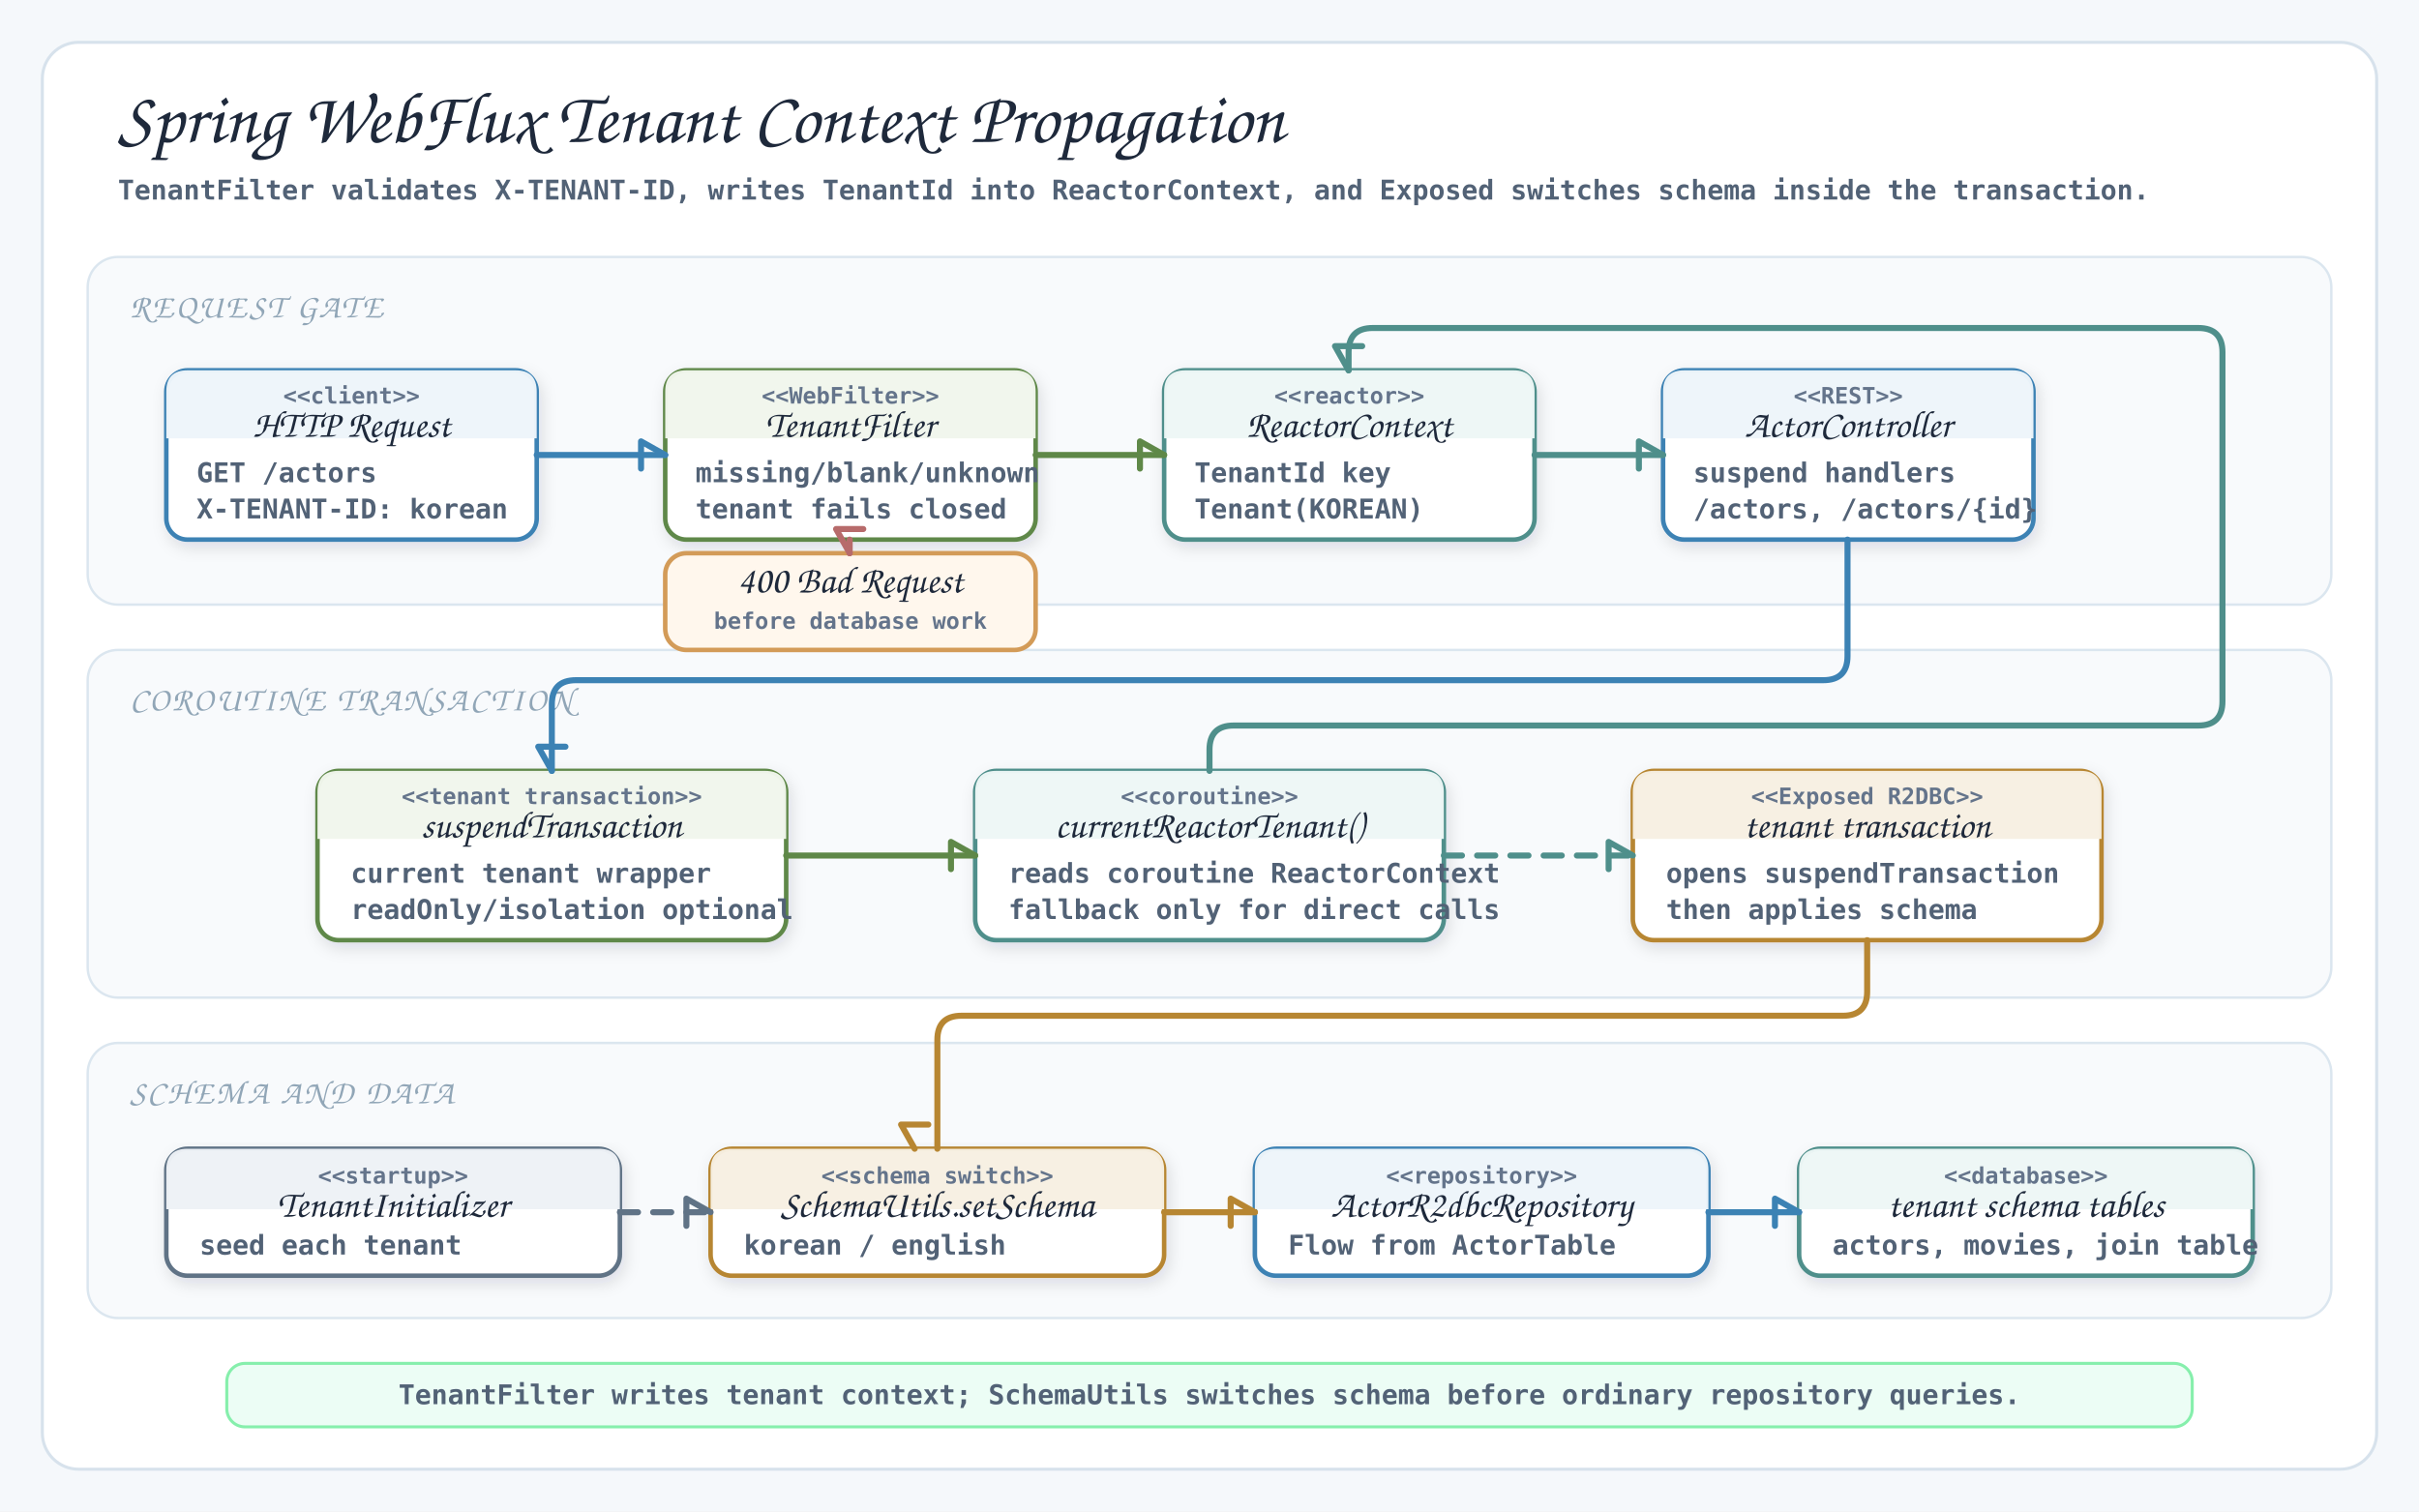
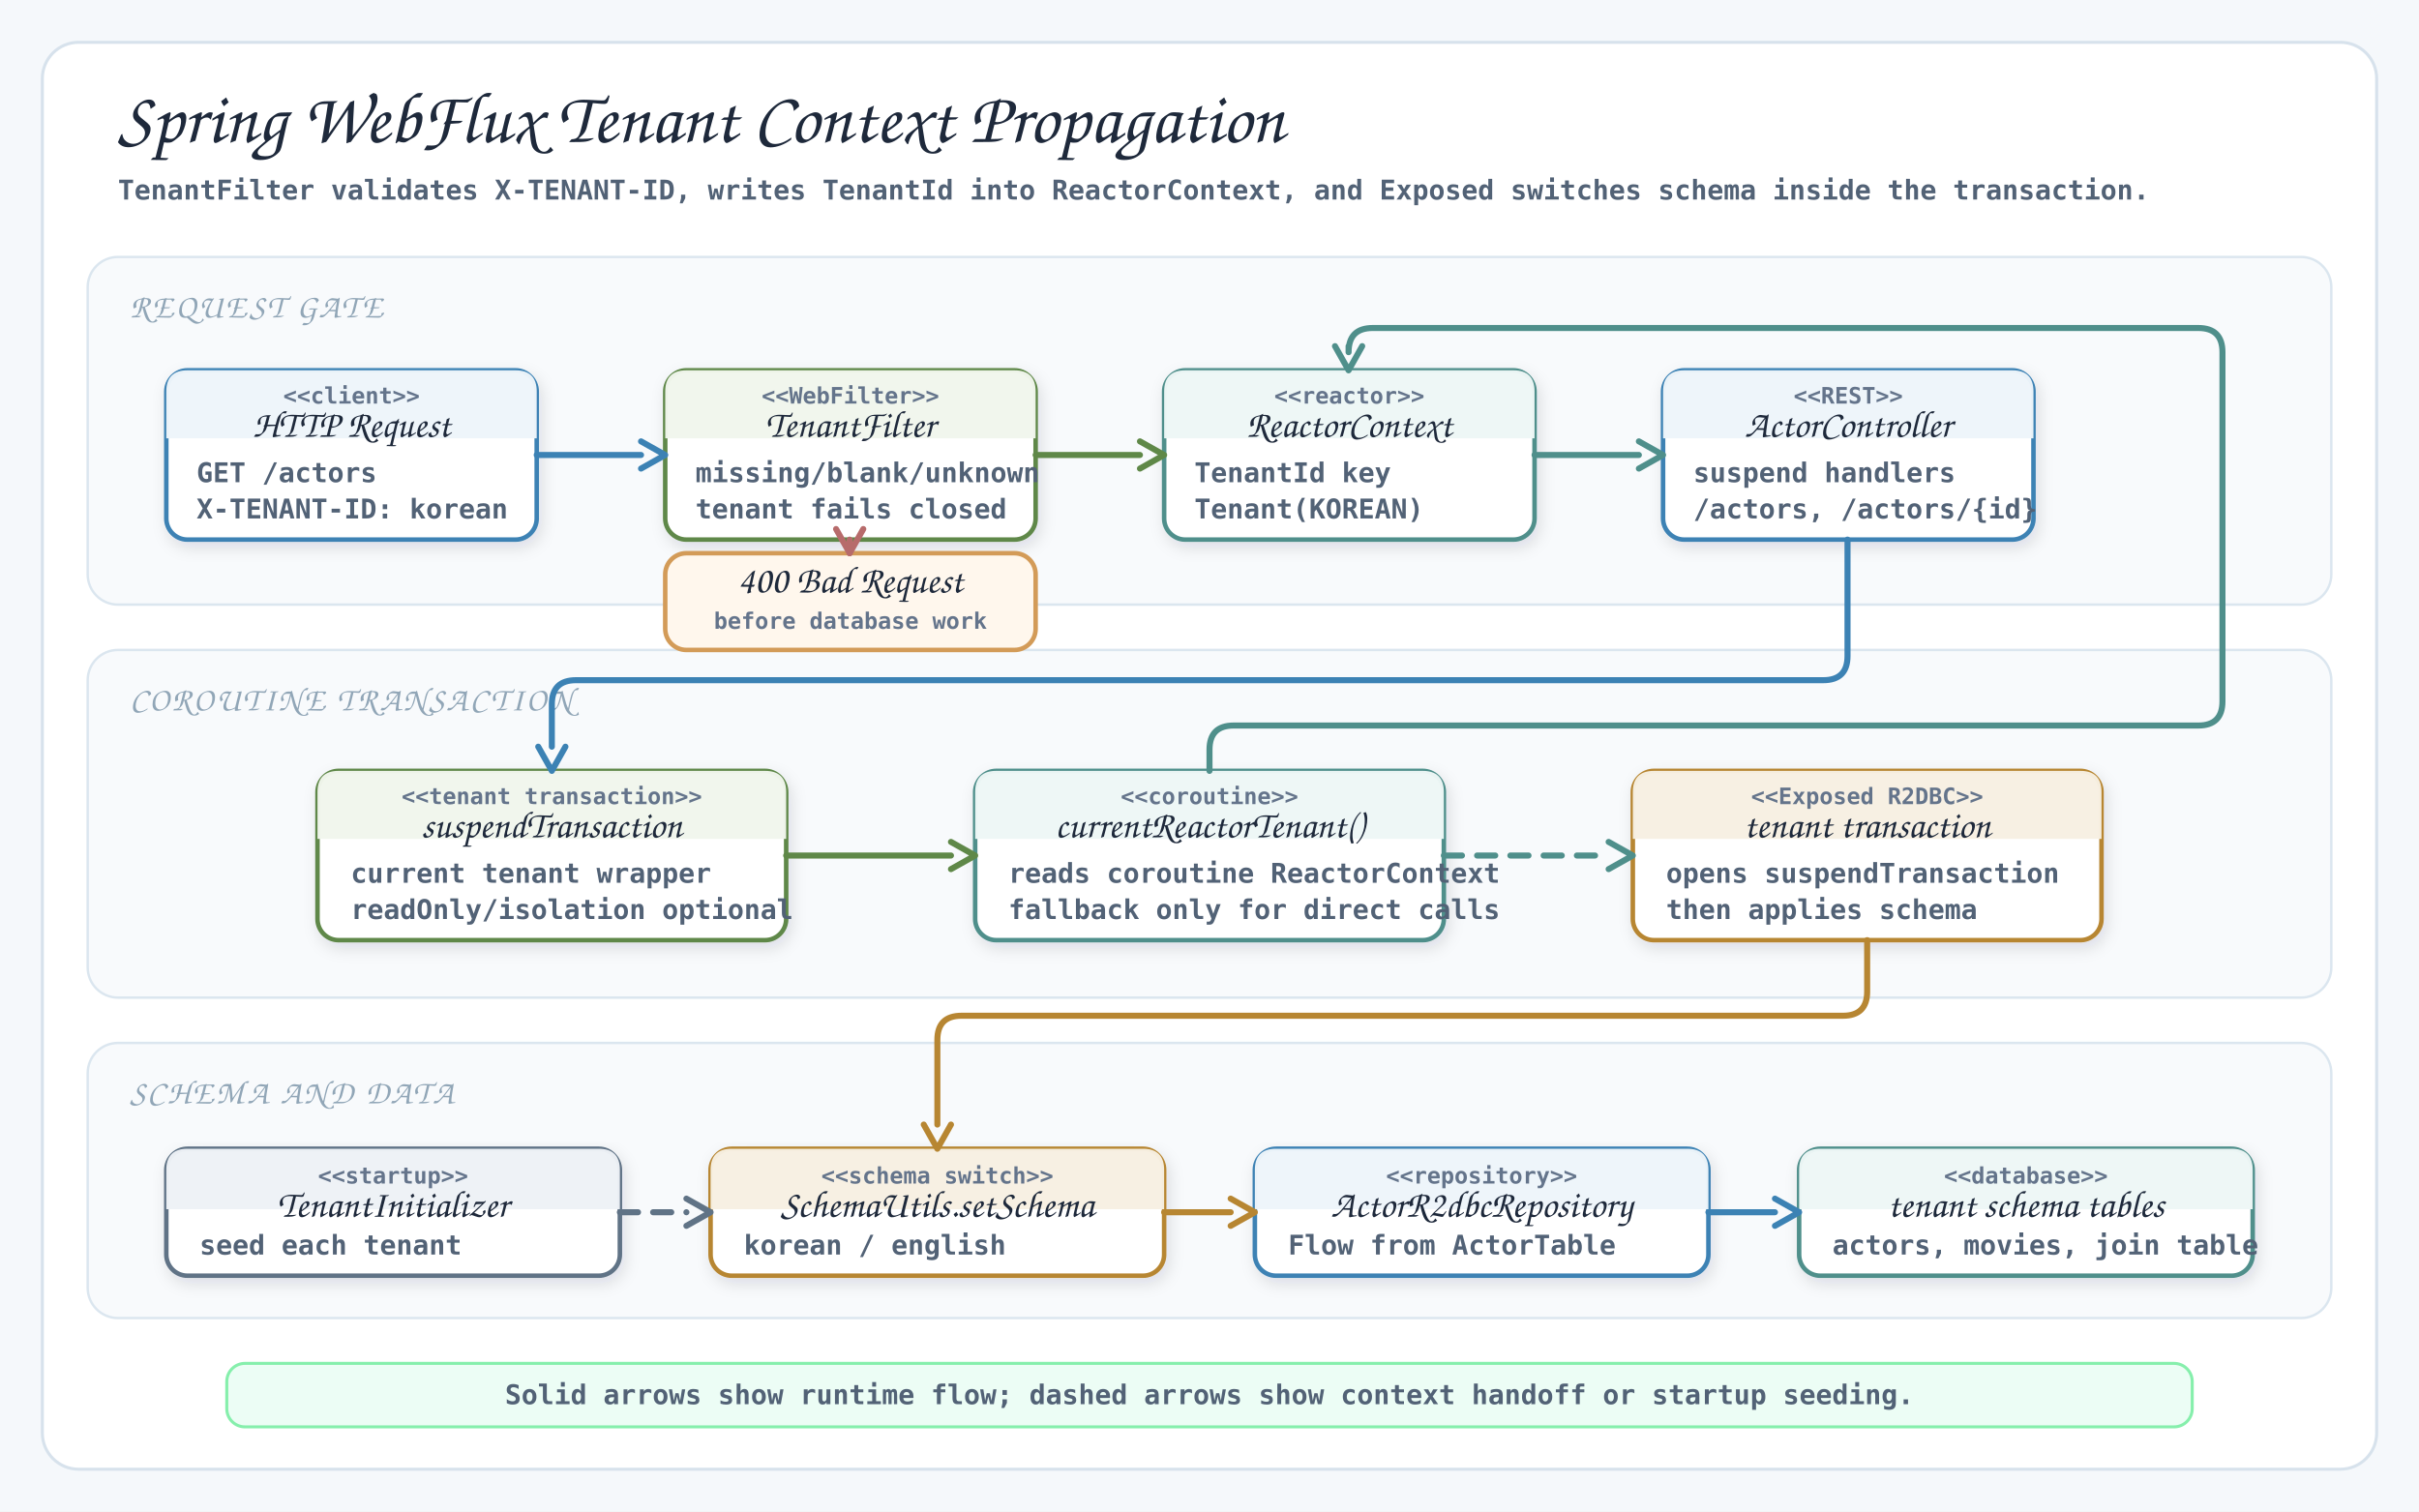
<svg xmlns="http://www.w3.org/2000/svg" viewBox="0 0 1600 1000" width="1600" height="1000" role="img" aria-label="Spring WebFlux tenant context propagation architecture diagram">
  <defs>
    <filter id="softShadow" x="-10%" y="-10%" width="120%" height="130%">
      <feDropShadow dx="2" dy="4" stdDeviation="5" flood-color="#1f2937" flood-opacity="0.12" />
    </filter>
    <style>
      .canvas{fill:#f5f8fb}
      .frame{fill:#fff;stroke:#d7e2ec;stroke-width:2}
      .lane{fill:#f8fafc;stroke:#dbe6ef;stroke-width:1.6}
      .laneTitle{font-family:"Architects Daughter","Comic Sans MS",cursive;font-size:22px;letter-spacing:.08em;fill:#91a6b7}
      .title{font-family:"Architects Daughter","Comic Sans MS",cursive;font-size:48px;fill:#1e293b}
      .subtitle,.detail,.note{font-family:"Comic Mono","SFMono-Regular",monospace;font-size:18px;fill:#526276;font-weight:700}
      .tiny{font-family:"Comic Mono","SFMono-Regular",monospace;font-size:15px;fill:#64748b;font-weight:700}
      .cardTitle{font-family:"Architects Daughter","Comic Sans MS",cursive;font-size:25px;fill:#1e293b}
      .card{filter:url(#softShadow)}
      .header{opacity:.97}
      .connector{fill:none;stroke-width:4;stroke-linecap:round;stroke-linejoin:round}
      .dash{stroke-dasharray:12 10}
      .noteBox{fill:#ecfdf5;stroke:#86efac;stroke-width:2}
      .failBox{fill:#fff7ed;stroke:#d39b58;stroke-width:3}
      .blue{stroke:#3c82b4}.green{stroke:#5f8848}.gold{stroke:#b78632}.teal{stroke:#4f8f8b}.red{stroke:#b76b6b}.slate{stroke:#607386}
      .blueFill{fill:#eef5fa}.greenFill{fill:#f1f6ec}.goldFill{fill:#f7f0e2}.tealFill{fill:#eef7f6}.redFill{fill:#f8eeee}.slateFill{fill:#eef2f6}
    </style>
  </defs>
  <rect width="1600" height="1000" class="canvas" />
  <rect x="28" y="28" width="1544" height="944" rx="24" class="frame" />
  <text x="78" y="94" class="title">Spring WebFlux Tenant Context Propagation</text>
  <text x="78" y="132" class="subtitle">TenantFilter validates X-TENANT-ID, writes TenantId into ReactorContext, and Exposed switches schema inside the transaction.</text>
  <rect x="58" y="170" width="1484" height="230" rx="20" class="lane" />
  <text x="86" y="210" class="laneTitle">REQUEST GATE</text>
  <rect x="58" y="430" width="1484" height="230" rx="20" class="lane" />
  <text x="86" y="470" class="laneTitle">COROUTINE TRANSACTION</text>
  <rect x="58" y="690" width="1484" height="182" rx="20" class="lane" />
  <text x="86" y="730" class="laneTitle">SCHEMA AND DATA</text>
  <g data-card="HTTP Request" data-x="110" data-y="245" data-width="245" data-height="112">
    <rect x="110" y="245" width="245" height="112" rx="14" fill="#fff" stroke="#3c82b4" stroke-width="3" class="card" />
    <path class="header blueFill" d="M110,290 L110,259 Q110,245 124,245 L341,245 Q355,245 355,259 L355,290 Z" />
    <text x="232.5" y="267" class="tiny" text-anchor="middle">&lt;&lt;client&gt;&gt;</text>
    <text x="232.5" y="289" class="cardTitle" text-anchor="middle">HTTP Request</text>
    <text x="130" y="319" class="detail">GET /actors</text>
    <text x="130" y="343" class="detail">X-TENANT-ID: korean</text>
  </g>
  <g data-card="TenantFilter" data-x="440" data-y="245" data-width="245" data-height="112">
    <rect x="440" y="245" width="245" height="112" rx="14" fill="#fff" stroke="#5f8848" stroke-width="3" class="card" />
    <path class="header greenFill" d="M440,290 L440,259 Q440,245 454,245 L671,245 Q685,245 685,259 L685,290 Z" />
    <text x="562.5" y="267" class="tiny" text-anchor="middle">&lt;&lt;WebFilter&gt;&gt;</text>
    <text x="562.5" y="289" class="cardTitle" text-anchor="middle">TenantFilter</text>
    <text x="460" y="319" class="detail">missing/blank/unknown</text>
    <text x="460" y="343" class="detail">tenant fails closed</text>
  </g>
  <g data-card="ReactorContext" data-x="770" data-y="245" data-width="245" data-height="112">
    <rect x="770" y="245" width="245" height="112" rx="14" fill="#fff" stroke="#4f8f8b" stroke-width="3" class="card" />
    <path class="header tealFill" d="M770,290 L770,259 Q770,245 784,245 L1001,245 Q1015,245 1015,259 L1015,290 Z" />
    <text x="892.5" y="267" class="tiny" text-anchor="middle">&lt;&lt;reactor&gt;&gt;</text>
    <text x="892.5" y="289" class="cardTitle" text-anchor="middle">ReactorContext</text>
    <text x="790" y="319" class="detail">TenantId key</text>
    <text x="790" y="343" class="detail">Tenant(KOREAN)</text>
  </g>
  <g data-card="ActorController" data-x="1100" data-y="245" data-width="245" data-height="112">
    <rect x="1100" y="245" width="245" height="112" rx="14" fill="#fff" stroke="#3c82b4" stroke-width="3" class="card" />
    <path class="header blueFill" d="M1100,290 L1100,259 Q1100,245 1114,245 L1331,245 Q1345,245 1345,259 L1345,290 Z" />
    <text x="1222.5" y="267" class="tiny" text-anchor="middle">&lt;&lt;REST&gt;&gt;</text>
    <text x="1222.5" y="289" class="cardTitle" text-anchor="middle">ActorController</text>
    <text x="1120" y="319" class="detail">suspend handlers</text>
    <text x="1120" y="343" class="detail">/actors, /actors/{id}</text>
  </g>
  <g data-card="Bad Request" data-x="440" data-y="366" data-width="245" data-height="64">
    <rect x="440" y="366" width="245" height="64" rx="14" class="failBox" />
    <text x="562.5" y="392" class="cardTitle" text-anchor="middle">400 Bad Request</text>
    <text x="562.5" y="416" class="tiny" text-anchor="middle">before database work</text>
  </g>
  <g data-card="suspendTransactionWithCurrentTenant" data-x="210" data-y="510" data-width="310" data-height="112">
    <rect x="210" y="510" width="310" height="112" rx="14" fill="#fff" stroke="#5f8848" stroke-width="3" class="card" />
    <path class="header greenFill" d="M210,555 L210,524 Q210,510 224,510 L506,510 Q520,510 520,524 L520,555 Z" />
    <text x="365" y="532" class="tiny" text-anchor="middle">&lt;&lt;tenant transaction&gt;&gt;</text>
    <text x="365" y="554" class="cardTitle" text-anchor="middle">suspendTransaction</text>
    <text x="232" y="584" class="detail">current tenant wrapper</text>
    <text x="232" y="608" class="detail">readOnly/isolation optional</text>
  </g>
  <g data-card="currentReactorTenant" data-x="645" data-y="510" data-width="310" data-height="112">
    <rect x="645" y="510" width="310" height="112" rx="14" fill="#fff" stroke="#4f8f8b" stroke-width="3" class="card" />
    <path class="header tealFill" d="M645,555 L645,524 Q645,510 659,510 L941,510 Q955,510 955,524 L955,555 Z" />
    <text x="800" y="532" class="tiny" text-anchor="middle">&lt;&lt;coroutine&gt;&gt;</text>
    <text x="800" y="554" class="cardTitle" text-anchor="middle">currentReactorTenant()</text>
    <text x="667" y="584" class="detail">reads coroutine ReactorContext</text>
    <text x="667" y="608" class="detail">fallback only for direct calls</text>
  </g>
  <g data-card="suspendTransactionWithTenant" data-x="1080" data-y="510" data-width="310" data-height="112">
    <rect x="1080" y="510" width="310" height="112" rx="14" fill="#fff" stroke="#b78632" stroke-width="3" class="card" />
    <path class="header goldFill" d="M1080,555 L1080,524 Q1080,510 1094,510 L1376,510 Q1390,510 1390,524 L1390,555 Z" />
    <text x="1235" y="532" class="tiny" text-anchor="middle">&lt;&lt;Exposed R2DBC&gt;&gt;</text>
    <text x="1235" y="554" class="cardTitle" text-anchor="middle">tenant transaction</text>
    <text x="1102" y="584" class="detail">opens suspendTransaction</text>
    <text x="1102" y="608" class="detail">then applies schema</text>
  </g>
  <g data-card="TenantInitializer" data-x="110" data-y="760" data-width="300" data-height="84">
    <rect x="110" y="760" width="300" height="84" rx="14" fill="#fff" stroke="#607386" stroke-width="3" class="card" />
    <path class="header slateFill" d="M110,800 L110,774 Q110,760 124,760 L396,760 Q410,760 410,774 L410,800 Z" />
    <text x="260" y="783" class="tiny" text-anchor="middle">&lt;&lt;startup&gt;&gt;</text>
    <text x="260" y="805" class="cardTitle" text-anchor="middle">TenantInitializer</text>
    <text x="132" y="830" class="detail">seed each tenant</text>
  </g>
  <g data-card="SchemaUtils.setSchema" data-x="470" data-y="760" data-width="300" data-height="84">
    <rect x="470" y="760" width="300" height="84" rx="14" fill="#fff" stroke="#b78632" stroke-width="3" class="card" />
    <path class="header goldFill" d="M470,800 L470,774 Q470,760 484,760 L756,760 Q770,760 770,774 L770,800 Z" />
    <text x="620" y="783" class="tiny" text-anchor="middle">&lt;&lt;schema switch&gt;&gt;</text>
    <text x="620" y="805" class="cardTitle" text-anchor="middle">SchemaUtils.setSchema</text>
    <text x="492" y="830" class="detail">korean / english</text>
  </g>
  <g data-card="ActorR2dbcRepository" data-x="830" data-y="760" data-width="300" data-height="84">
    <rect x="830" y="760" width="300" height="84" rx="14" fill="#fff" stroke="#3c82b4" stroke-width="3" class="card" />
    <path class="header blueFill" d="M830,800 L830,774 Q830,760 844,760 L1116,760 Q1130,760 1130,774 L1130,800 Z" />
    <text x="980" y="783" class="tiny" text-anchor="middle">&lt;&lt;repository&gt;&gt;</text>
    <text x="980" y="805" class="cardTitle" text-anchor="middle">ActorR2dbcRepository</text>
    <text x="852" y="830" class="detail">Flow from ActorTable</text>
  </g>
  <g data-card="Tenant Schema" data-x="1190" data-y="760" data-width="300" data-height="84">
    <rect x="1190" y="760" width="300" height="84" rx="14" fill="#fff" stroke="#4f8f8b" stroke-width="3" class="card" />
    <path class="header tealFill" d="M1190,800 L1190,774 Q1190,760 1204,760 L1476,760 Q1490,760 1490,774 L1490,800 Z" />
    <text x="1340" y="783" class="tiny" text-anchor="middle">&lt;&lt;database&gt;&gt;</text>
    <text x="1340" y="805" class="cardTitle" text-anchor="middle">tenant schema tables</text>
    <text x="1212" y="830" class="detail">actors, movies, join table</text>
  </g>
-   <path class="connector blue" data-connector="request-to-filter" d="M355 301 L440 301" />
-   <polyline points="440,301 424,292 424,310" fill="none" stroke="#3c82b4" stroke-width="4" stroke-linecap="round" stroke-linejoin="round" stroke-dasharray="none" />
-   <path class="connector green" data-connector="filter-to-context" d="M685 301 L770 301" />
-   <polyline points="770,301 754,292 754,310" fill="none" stroke="#5f8848" stroke-width="4" stroke-linecap="round" stroke-linejoin="round" stroke-dasharray="none" />
-   <path class="connector teal" data-connector="context-to-controller" d="M1015 301 L1100 301" />
-   <polyline points="1100,301 1084,292 1084,310" fill="none" stroke="#4f8f8b" stroke-width="4" stroke-linecap="round" stroke-linejoin="round" stroke-dasharray="none" />
-   <path class="connector red dash" data-connector="filter-error" d="M562 357 L562 366" />
-   <polyline points="562,366 553,350 571,350" fill="none" stroke="#b76b6b" stroke-width="4" stroke-linecap="round" stroke-linejoin="round" stroke-dasharray="none" />
-   <path class="connector blue" data-connector="controller-to-tx" d="M1222 357 L1222 434 Q1222 450 1206 450 L381 450 Q365 450 365 466 L365 510" />
-   <polyline points="365,510 356,494 374,494" fill="none" stroke="#3c82b4" stroke-width="4" stroke-linecap="round" stroke-linejoin="round" stroke-dasharray="none" />
-   <path class="connector green" data-connector="tx-to-current-tenant" d="M520 566 L645 566" />
-   <polyline points="645,566 629,557 629,575" fill="none" stroke="#5f8848" stroke-width="4" stroke-linecap="round" stroke-linejoin="round" stroke-dasharray="none" />
-   <path class="connector teal" data-connector="read-context" d="M800 510 L800 496 Q800 480 816 480 L1454 480 Q1470 480 1470 464 L1470 233 Q1470 217 1454 217 L908 217 Q892 217 892 233 L892 245" />
-   <polyline points="892,245 883,229 901,229" fill="none" stroke="#4f8f8b" stroke-width="4" stroke-linecap="round" stroke-linejoin="round" stroke-dasharray="none" />
-   <path class="connector teal dash" data-connector="tenant-return" d="M955 566 L1080 566" />
-   <polyline points="1080,566 1064,557 1064,575" fill="none" stroke="#4f8f8b" stroke-width="4" stroke-linecap="round" stroke-linejoin="round" stroke-dasharray="none" />
-   <path class="connector gold" data-connector="transaction-to-schema" d="M1235 622 L1235 656 Q1235 672 1219 672 L636 672 Q620 672 620 688 L620 760" />
-   <polyline points="605,760 596,744 614,744" fill="none" stroke="#b78632" stroke-width="4" stroke-linecap="round" stroke-linejoin="round" stroke-dasharray="none" />
-   <path class="connector gold" data-connector="schema-to-repo" d="M770 802 L830 802" />
-   <polyline points="830,802 814,793 814,811" fill="none" stroke="#b78632" stroke-width="4" stroke-linecap="round" stroke-linejoin="round" stroke-dasharray="none" />
-   <path class="connector blue" data-connector="repo-to-db" d="M1130 802 L1190 802" />
-   <polyline points="1190,802 1174,793 1174,811" fill="none" stroke="#3c82b4" stroke-width="4" stroke-linecap="round" stroke-linejoin="round" stroke-dasharray="none" />
-   <path class="connector slate dash" data-connector="initializer-to-schema" d="M410 802 L470 802" />
-   <polyline points="470,802 454,793 454,811" fill="none" stroke="#607386" stroke-width="4" stroke-linecap="round" stroke-linejoin="round" stroke-dasharray="none" />
+   <path class="connector blue" data-connector="request-to-filter" d="M355 301 L424 301" />
+   <polyline points="424,292 440,301 424,310" fill="none" stroke="#3c82b4" stroke-width="4" stroke-linecap="round" stroke-linejoin="round" stroke-dasharray="none" style="stroke-dasharray:none!important" />
+   <path class="connector green" data-connector="filter-to-context" d="M685 301 L754 301" />
+   <polyline points="754,292 770,301 754,310" fill="none" stroke="#5f8848" stroke-width="4" stroke-linecap="round" stroke-linejoin="round" stroke-dasharray="none" style="stroke-dasharray:none!important" />
+   <path class="connector teal" data-connector="context-to-controller" d="M1015 301 L1084 301" />
+   <polyline points="1084,292 1100,301 1084,310" fill="none" stroke="#4f8f8b" stroke-width="4" stroke-linecap="round" stroke-linejoin="round" stroke-dasharray="none" style="stroke-dasharray:none!important" />
+   <path class="connector red" data-connector="filter-error" d="M562 357 L562 366" />
+   <polyline points="553,350 562,366 571,350" fill="none" stroke="#b76b6b" stroke-width="4" stroke-linecap="round" stroke-linejoin="round" stroke-dasharray="none" style="stroke-dasharray:none!important" />
+   <path class="connector blue" data-connector="controller-to-tx" d="M1222 357 L1222 434 Q1222 450 1206 450 L381 450 Q365 450 365 466 L365 494" />
+   <polyline points="356,494 365,510 374,494" fill="none" stroke="#3c82b4" stroke-width="4" stroke-linecap="round" stroke-linejoin="round" stroke-dasharray="none" style="stroke-dasharray:none!important" />
+   <path class="connector green" data-connector="tx-to-current-tenant" d="M520 566 L629 566" />
+   <polyline points="629,557 645,566 629,575" fill="none" stroke="#5f8848" stroke-width="4" stroke-linecap="round" stroke-linejoin="round" stroke-dasharray="none" style="stroke-dasharray:none!important" />
+   <path class="connector teal" data-connector="read-context" d="M800 510 L800 496 Q800 480 816 480 L1454 480 Q1470 480 1470 464 L1470 233 Q1470 217 1454 217 L908 217 Q892 217 892 233 L892 229" />
+   <polyline points="883,229 892,245 901,229" fill="none" stroke="#4f8f8b" stroke-width="4" stroke-linecap="round" stroke-linejoin="round" stroke-dasharray="none" style="stroke-dasharray:none!important" />
+   <path class="connector teal dash" data-connector="tenant-return" d="M955 566 L1064 566" />
+   <polyline points="1064,557 1080,566 1064,575" fill="none" stroke="#4f8f8b" stroke-width="4" stroke-linecap="round" stroke-linejoin="round" stroke-dasharray="none" style="stroke-dasharray:none!important" />
+   <path class="connector gold" data-connector="transaction-to-schema" d="M1235 622 L1235 656 Q1235 672 1219 672 L636 672 Q620 672 620 688 L620 744" />
+   <polyline points="611,744 620,760 629,744" fill="none" stroke="#b78632" stroke-width="4" stroke-linecap="round" stroke-linejoin="round" stroke-dasharray="none" style="stroke-dasharray:none!important" />
+   <path class="connector gold" data-connector="schema-to-repo" d="M770 802 L814 802" />
+   <polyline points="814,793 830,802 814,811" fill="none" stroke="#b78632" stroke-width="4" stroke-linecap="round" stroke-linejoin="round" stroke-dasharray="none" style="stroke-dasharray:none!important" />
+   <path class="connector blue" data-connector="repo-to-db" d="M1130 802 L1174 802" />
+   <polyline points="1174,793 1190,802 1174,811" fill="none" stroke="#3c82b4" stroke-width="4" stroke-linecap="round" stroke-linejoin="round" stroke-dasharray="none" style="stroke-dasharray:none!important" />
+   <path class="connector slate dash" data-connector="initializer-to-schema" d="M410 802 L454 802" />
+   <polyline points="454,793 470,802 454,811" fill="none" stroke="#607386" stroke-width="4" stroke-linecap="round" stroke-linejoin="round" stroke-dasharray="none" style="stroke-dasharray:none!important" />
  <rect x="150" y="902" width="1300" height="42" rx="12" class="noteBox" />
-   <text x="800" y="929" class="note" text-anchor="middle">TenantFilter writes tenant context; SchemaUtils switches schema before ordinary repository queries.</text>
+   <text x="800" y="929" class="note" text-anchor="middle">Solid arrows show runtime flow; dashed arrows show context handoff or startup seeding.</text>
</svg>
